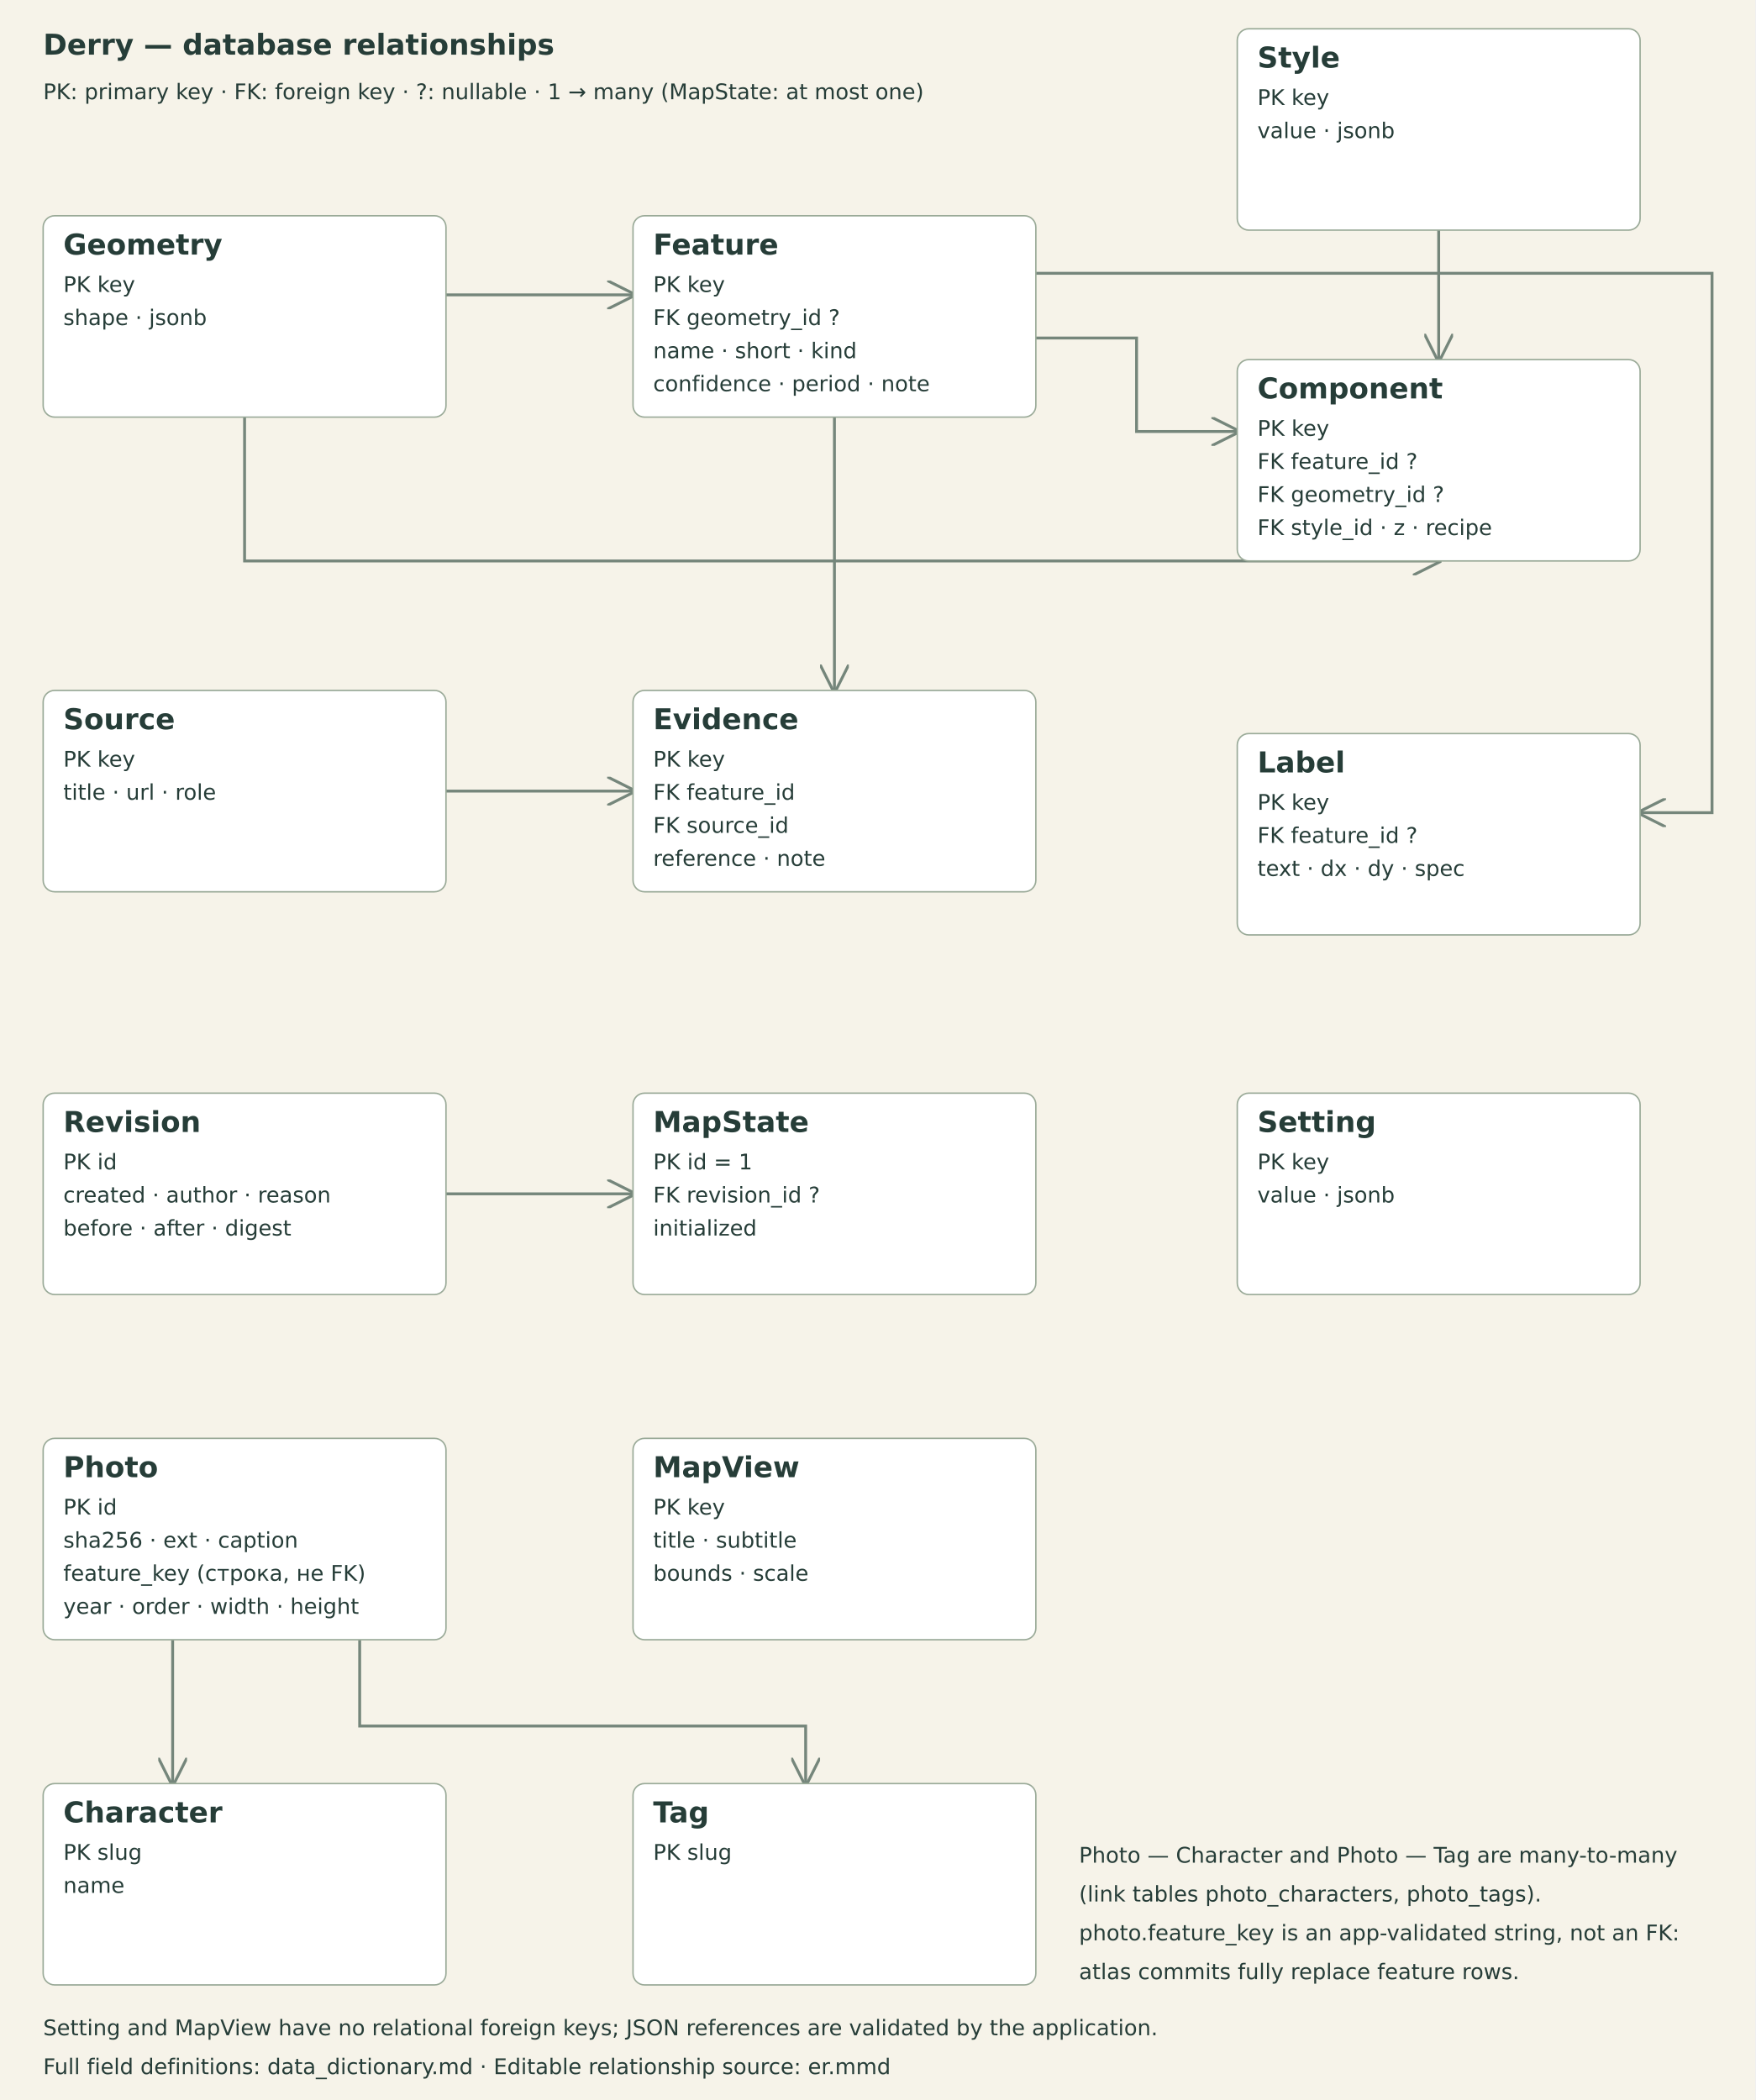
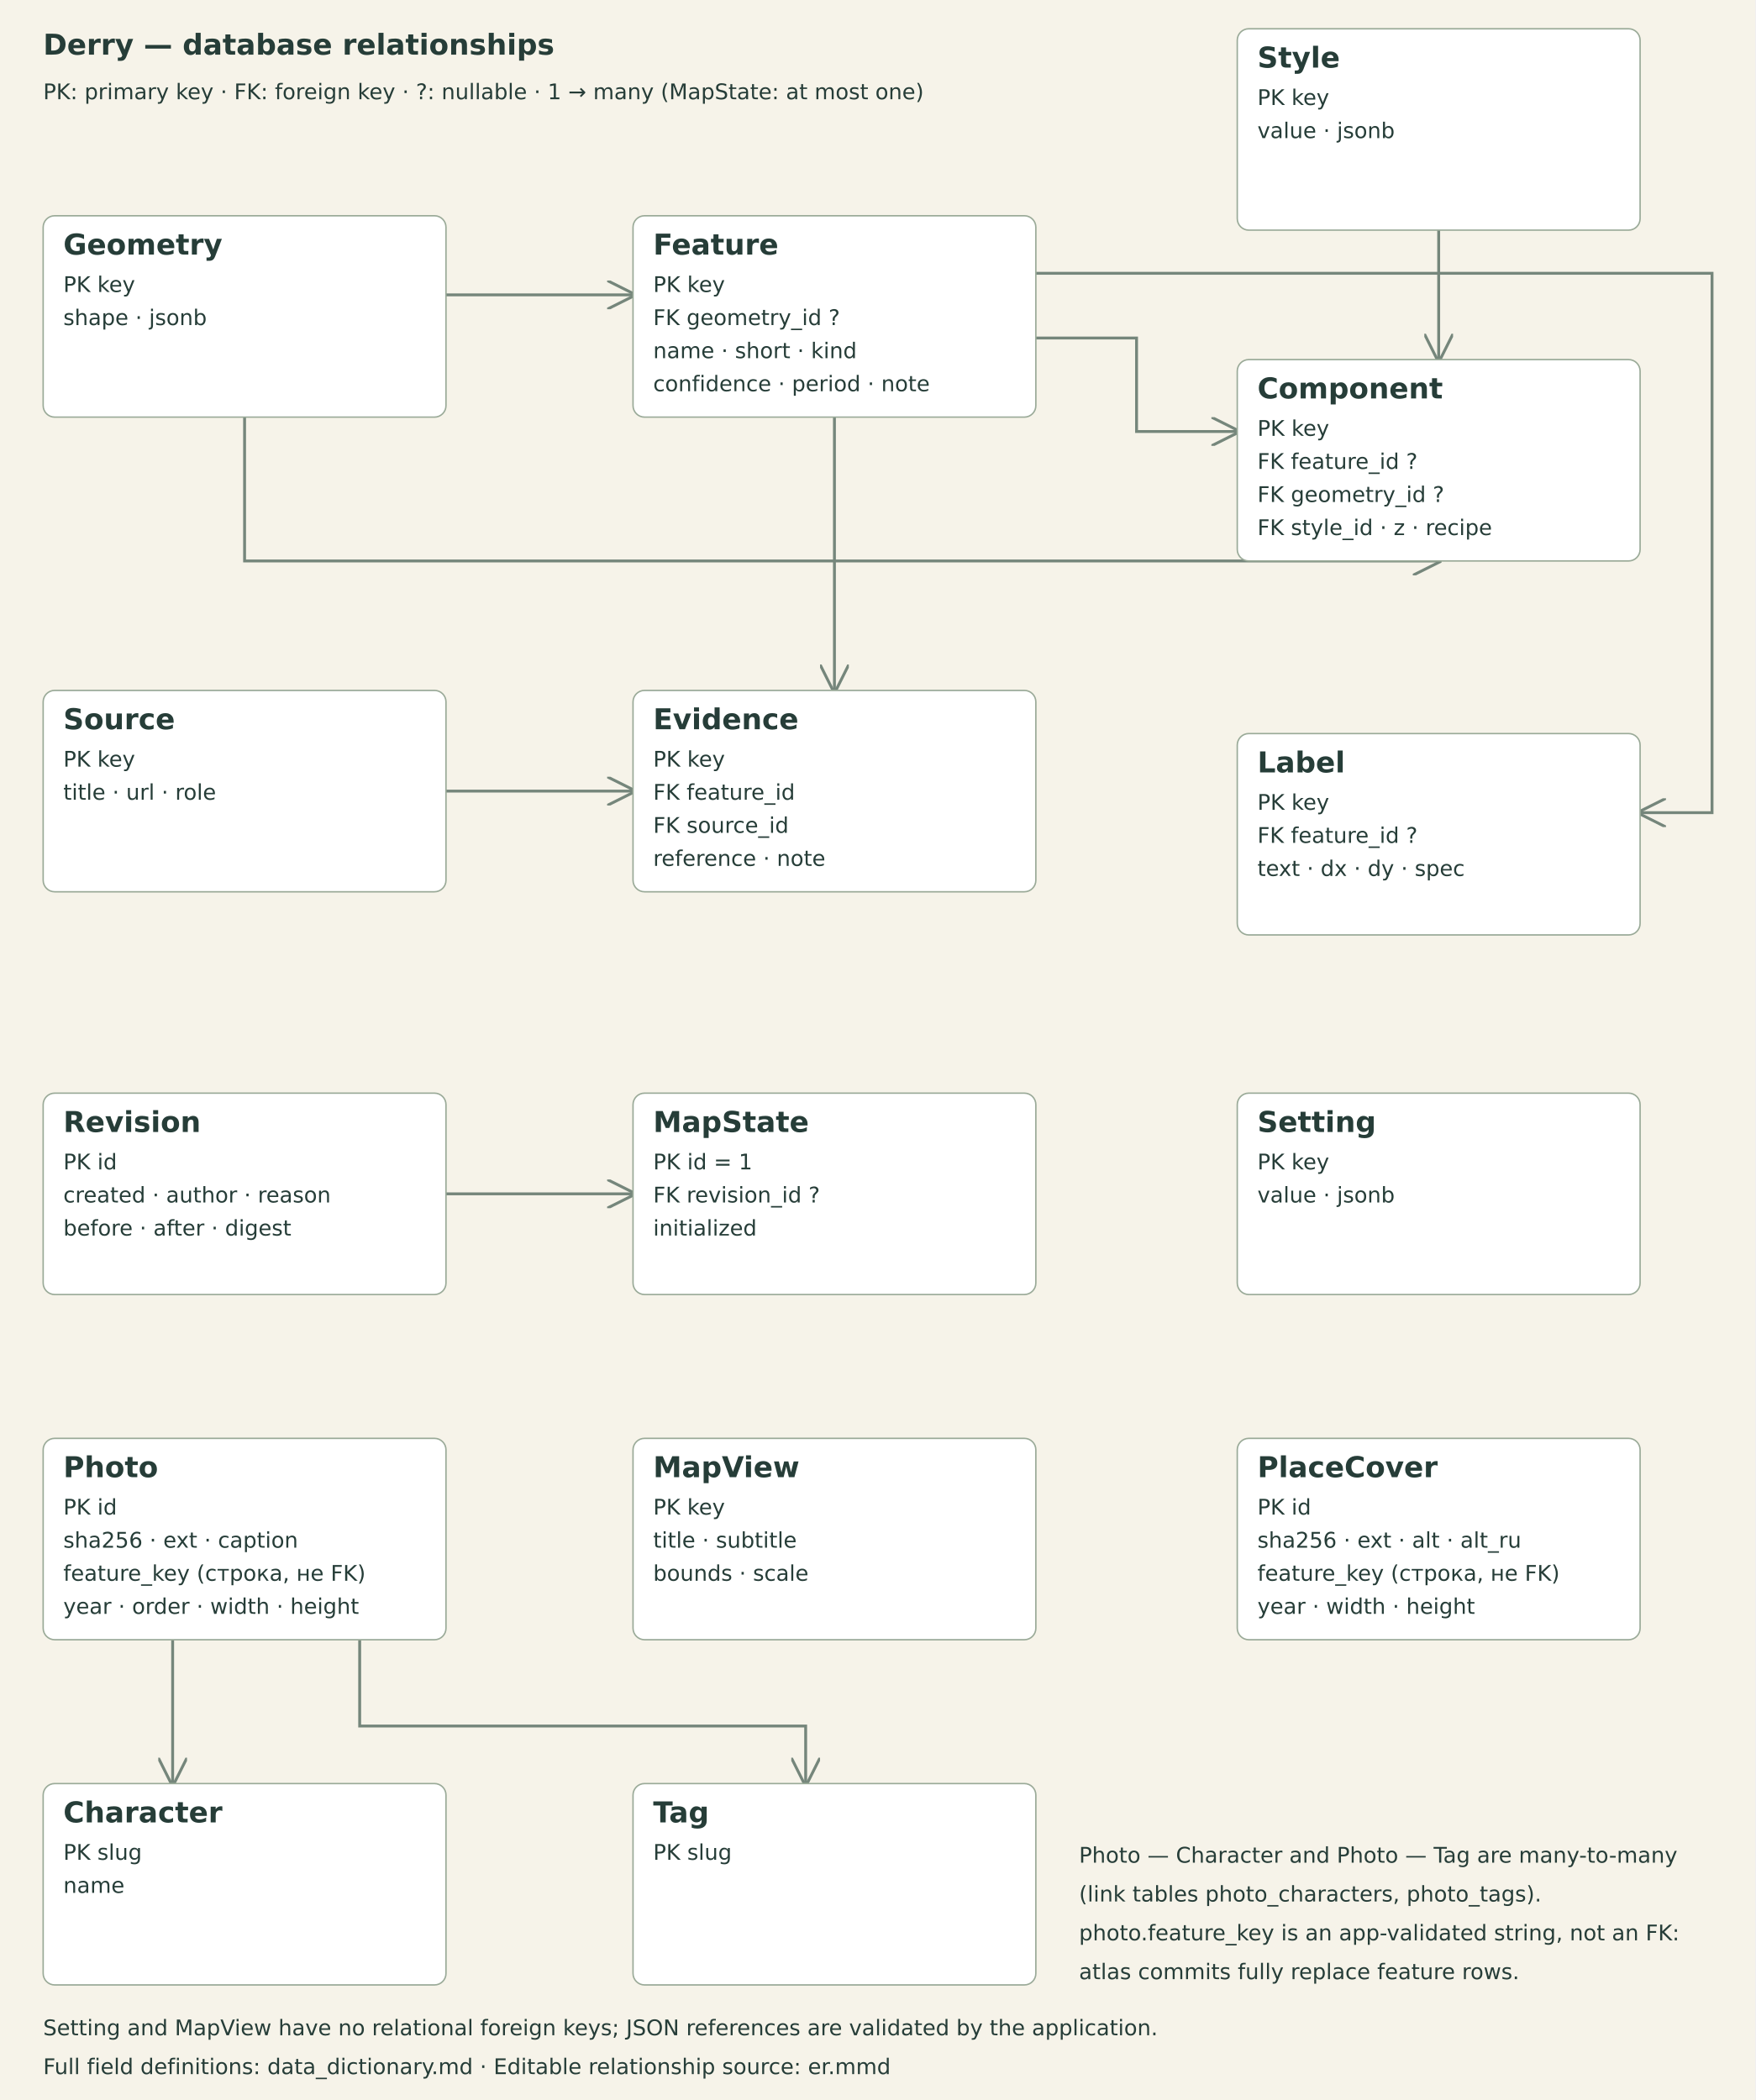
<svg xmlns="http://www.w3.org/2000/svg" width="1220" height="1460" viewBox="0 0 1220 1460">
  <rect width="1220" height="1460" fill="#f6f3e9" />
  <style>text{font-family:DejaVu Sans,sans-serif;fill:#263d38}.title{font-size:20px;font-weight:bold}.field{font-size:15px}.edge{fill:none;stroke:#75867b;stroke-width:2}</style>
  <text x="30" y="38" class="title">Derry — database relationships</text>
  <text x="30" y="69" class="field">PK: primary key · FK: foreign key · ?: nullable · 1 → many (MapState: at most one)</text>
  <defs>
    <marker id="arrow" markerWidth="10" markerHeight="10" refX="9" refY="5" orient="auto">
      <path d="M0 0L10 5L0 10" fill="none" stroke="#75867b" />
    </marker>
  </defs>
  <polyline class="edge" points="310,205 440,205" marker-end="url(#arrow)" />
  <polyline class="edge" points="170,290 170,390 1000,390" marker-end="url(#arrow)" />
  <polyline class="edge" points="720,235 790,235 790,300 860,300" marker-end="url(#arrow)" />
  <polyline class="edge" points="1000,160 1000,250" marker-end="url(#arrow)" />
  <polyline class="edge" points="580,290 580,480" marker-end="url(#arrow)" />
  <polyline class="edge" points="310,550 440,550" marker-end="url(#arrow)" />
  <polyline class="edge" points="720,190 1190,190 1190,565 1140,565" marker-end="url(#arrow)" />
  <polyline class="edge" points="310,830 440,830" marker-end="url(#arrow)" />
  <polyline class="edge" points="120,1140 120,1240" marker-end="url(#arrow)" />
  <polyline class="edge" points="250,1140 250,1200 560,1200 560,1240" marker-end="url(#arrow)" />
  <g id="Geometry">
    <rect x="30" y="150" width="280" height="140" rx="8" fill="#ffffff" stroke="#9aaa98" />
    <text x="44" y="177" class="title">Geometry</text>
    <text x="44" y="203" class="field">PK key</text>
    <text x="44" y="226" class="field">shape · jsonb</text>
  </g>
  <g id="Feature">
    <rect x="440" y="150" width="280" height="140" rx="8" fill="#ffffff" stroke="#9aaa98" />
    <text x="454" y="177" class="title">Feature</text>
    <text x="454" y="203" class="field">PK key</text>
    <text x="454" y="226" class="field">FK geometry_id ?</text>
    <text x="454" y="249" class="field">name · short · kind</text>
    <text x="454" y="272" class="field">confidence · period · note</text>
  </g>
  <g id="Style">
    <rect x="860" y="20" width="280" height="140" rx="8" fill="#ffffff" stroke="#9aaa98" />
    <text x="874" y="47" class="title">Style</text>
    <text x="874" y="73" class="field">PK key</text>
    <text x="874" y="96" class="field">value · jsonb</text>
  </g>
  <g id="Component">
    <rect x="860" y="250" width="280" height="140" rx="8" fill="#ffffff" stroke="#9aaa98" />
    <text x="874" y="277" class="title">Component</text>
    <text x="874" y="303" class="field">PK key</text>
    <text x="874" y="326" class="field">FK feature_id ?</text>
    <text x="874" y="349" class="field">FK geometry_id ?</text>
    <text x="874" y="372" class="field">FK style_id · z · recipe</text>
  </g>
  <g id="Source">
    <rect x="30" y="480" width="280" height="140" rx="8" fill="#ffffff" stroke="#9aaa98" />
    <text x="44" y="507" class="title">Source</text>
    <text x="44" y="533" class="field">PK key</text>
    <text x="44" y="556" class="field">title · url · role</text>
  </g>
  <g id="Evidence">
    <rect x="440" y="480" width="280" height="140" rx="8" fill="#ffffff" stroke="#9aaa98" />
    <text x="454" y="507" class="title">Evidence</text>
    <text x="454" y="533" class="field">PK key</text>
    <text x="454" y="556" class="field">FK feature_id</text>
    <text x="454" y="579" class="field">FK source_id</text>
    <text x="454" y="602" class="field">reference · note</text>
  </g>
  <g id="Label">
    <rect x="860" y="510" width="280" height="140" rx="8" fill="#ffffff" stroke="#9aaa98" />
    <text x="874" y="537" class="title">Label</text>
    <text x="874" y="563" class="field">PK key</text>
    <text x="874" y="586" class="field">FK feature_id ?</text>
    <text x="874" y="609" class="field">text · dx · dy · spec</text>
  </g>
  <g id="Revision">
    <rect x="30" y="760" width="280" height="140" rx="8" fill="#ffffff" stroke="#9aaa98" />
    <text x="44" y="787" class="title">Revision</text>
    <text x="44" y="813" class="field">PK id</text>
    <text x="44" y="836" class="field">created · author · reason</text>
    <text x="44" y="859" class="field">before · after · digest</text>
  </g>
  <g id="MapState">
    <rect x="440" y="760" width="280" height="140" rx="8" fill="#ffffff" stroke="#9aaa98" />
    <text x="454" y="787" class="title">MapState</text>
    <text x="454" y="813" class="field">PK id = 1</text>
    <text x="454" y="836" class="field">FK revision_id ?</text>
    <text x="454" y="859" class="field">initialized</text>
  </g>
  <g id="Setting">
    <rect x="860" y="760" width="280" height="140" rx="8" fill="#ffffff" stroke="#9aaa98" />
    <text x="874" y="787" class="title">Setting</text>
    <text x="874" y="813" class="field">PK key</text>
    <text x="874" y="836" class="field">value · jsonb</text>
  </g>
  <g id="MapView">
    <rect x="440" y="1000" width="280" height="140" rx="8" fill="#ffffff" stroke="#9aaa98" />
    <text x="454" y="1027" class="title">MapView</text>
    <text x="454" y="1053" class="field">PK key</text>
    <text x="454" y="1076" class="field">title · subtitle</text>
    <text x="454" y="1099" class="field">bounds · scale</text>
  </g>
  <g id="Photo">
    <rect x="30" y="1000" width="280" height="140" rx="8" fill="#ffffff" stroke="#9aaa98" />
    <text x="44" y="1027" class="title">Photo</text>
    <text x="44" y="1053" class="field">PK id</text>
    <text x="44" y="1076" class="field">sha256 · ext · caption</text>
    <text x="44" y="1099" class="field">feature_key (строка, не FK)</text>
    <text x="44" y="1122" class="field">year · order · width · height</text>
  </g>
  <g id="Character">
    <rect x="30" y="1240" width="280" height="140" rx="8" fill="#ffffff" stroke="#9aaa98" />
    <text x="44" y="1267" class="title">Character</text>
    <text x="44" y="1293" class="field">PK slug</text>
    <text x="44" y="1316" class="field">name</text>
  </g>
  <g id="Tag">
    <rect x="440" y="1240" width="280" height="140" rx="8" fill="#ffffff" stroke="#9aaa98" />
    <text x="454" y="1267" class="title">Tag</text>
    <text x="454" y="1293" class="field">PK slug</text>
  </g>
+   <g id="PlaceCover">
+     <rect x="860" y="1000" width="280" height="140" rx="8" fill="#ffffff" stroke="#9aaa98" />
+     <text x="874" y="1027" class="title">PlaceCover</text>
+     <text x="874" y="1053" class="field">PK id</text>
+     <text x="874" y="1076" class="field">sha256 · ext · alt · alt_ru</text>
+     <text x="874" y="1099" class="field">feature_key (строка, не FK)</text>
+     <text x="874" y="1122" class="field">year · width · height</text>
+   </g>
  <text x="30" y="1415" class="field">Setting and MapView have no relational foreign keys; JSON references are validated by the application.</text>
  <text x="30" y="1442" class="field">Full field definitions: data_dictionary.md · Editable relationship source: er.mmd</text>
  <text x="750" y="1295" class="field">Photo — Character and Photo — Tag are many-to-many</text>
  <text x="750" y="1322" class="field">(link tables photo_characters, photo_tags).</text>
  <text x="750" y="1349" class="field">photo.feature_key is an app-validated string, not an FK:</text>
  <text x="750" y="1376" class="field">atlas commits fully replace feature rows.</text>
</svg>
